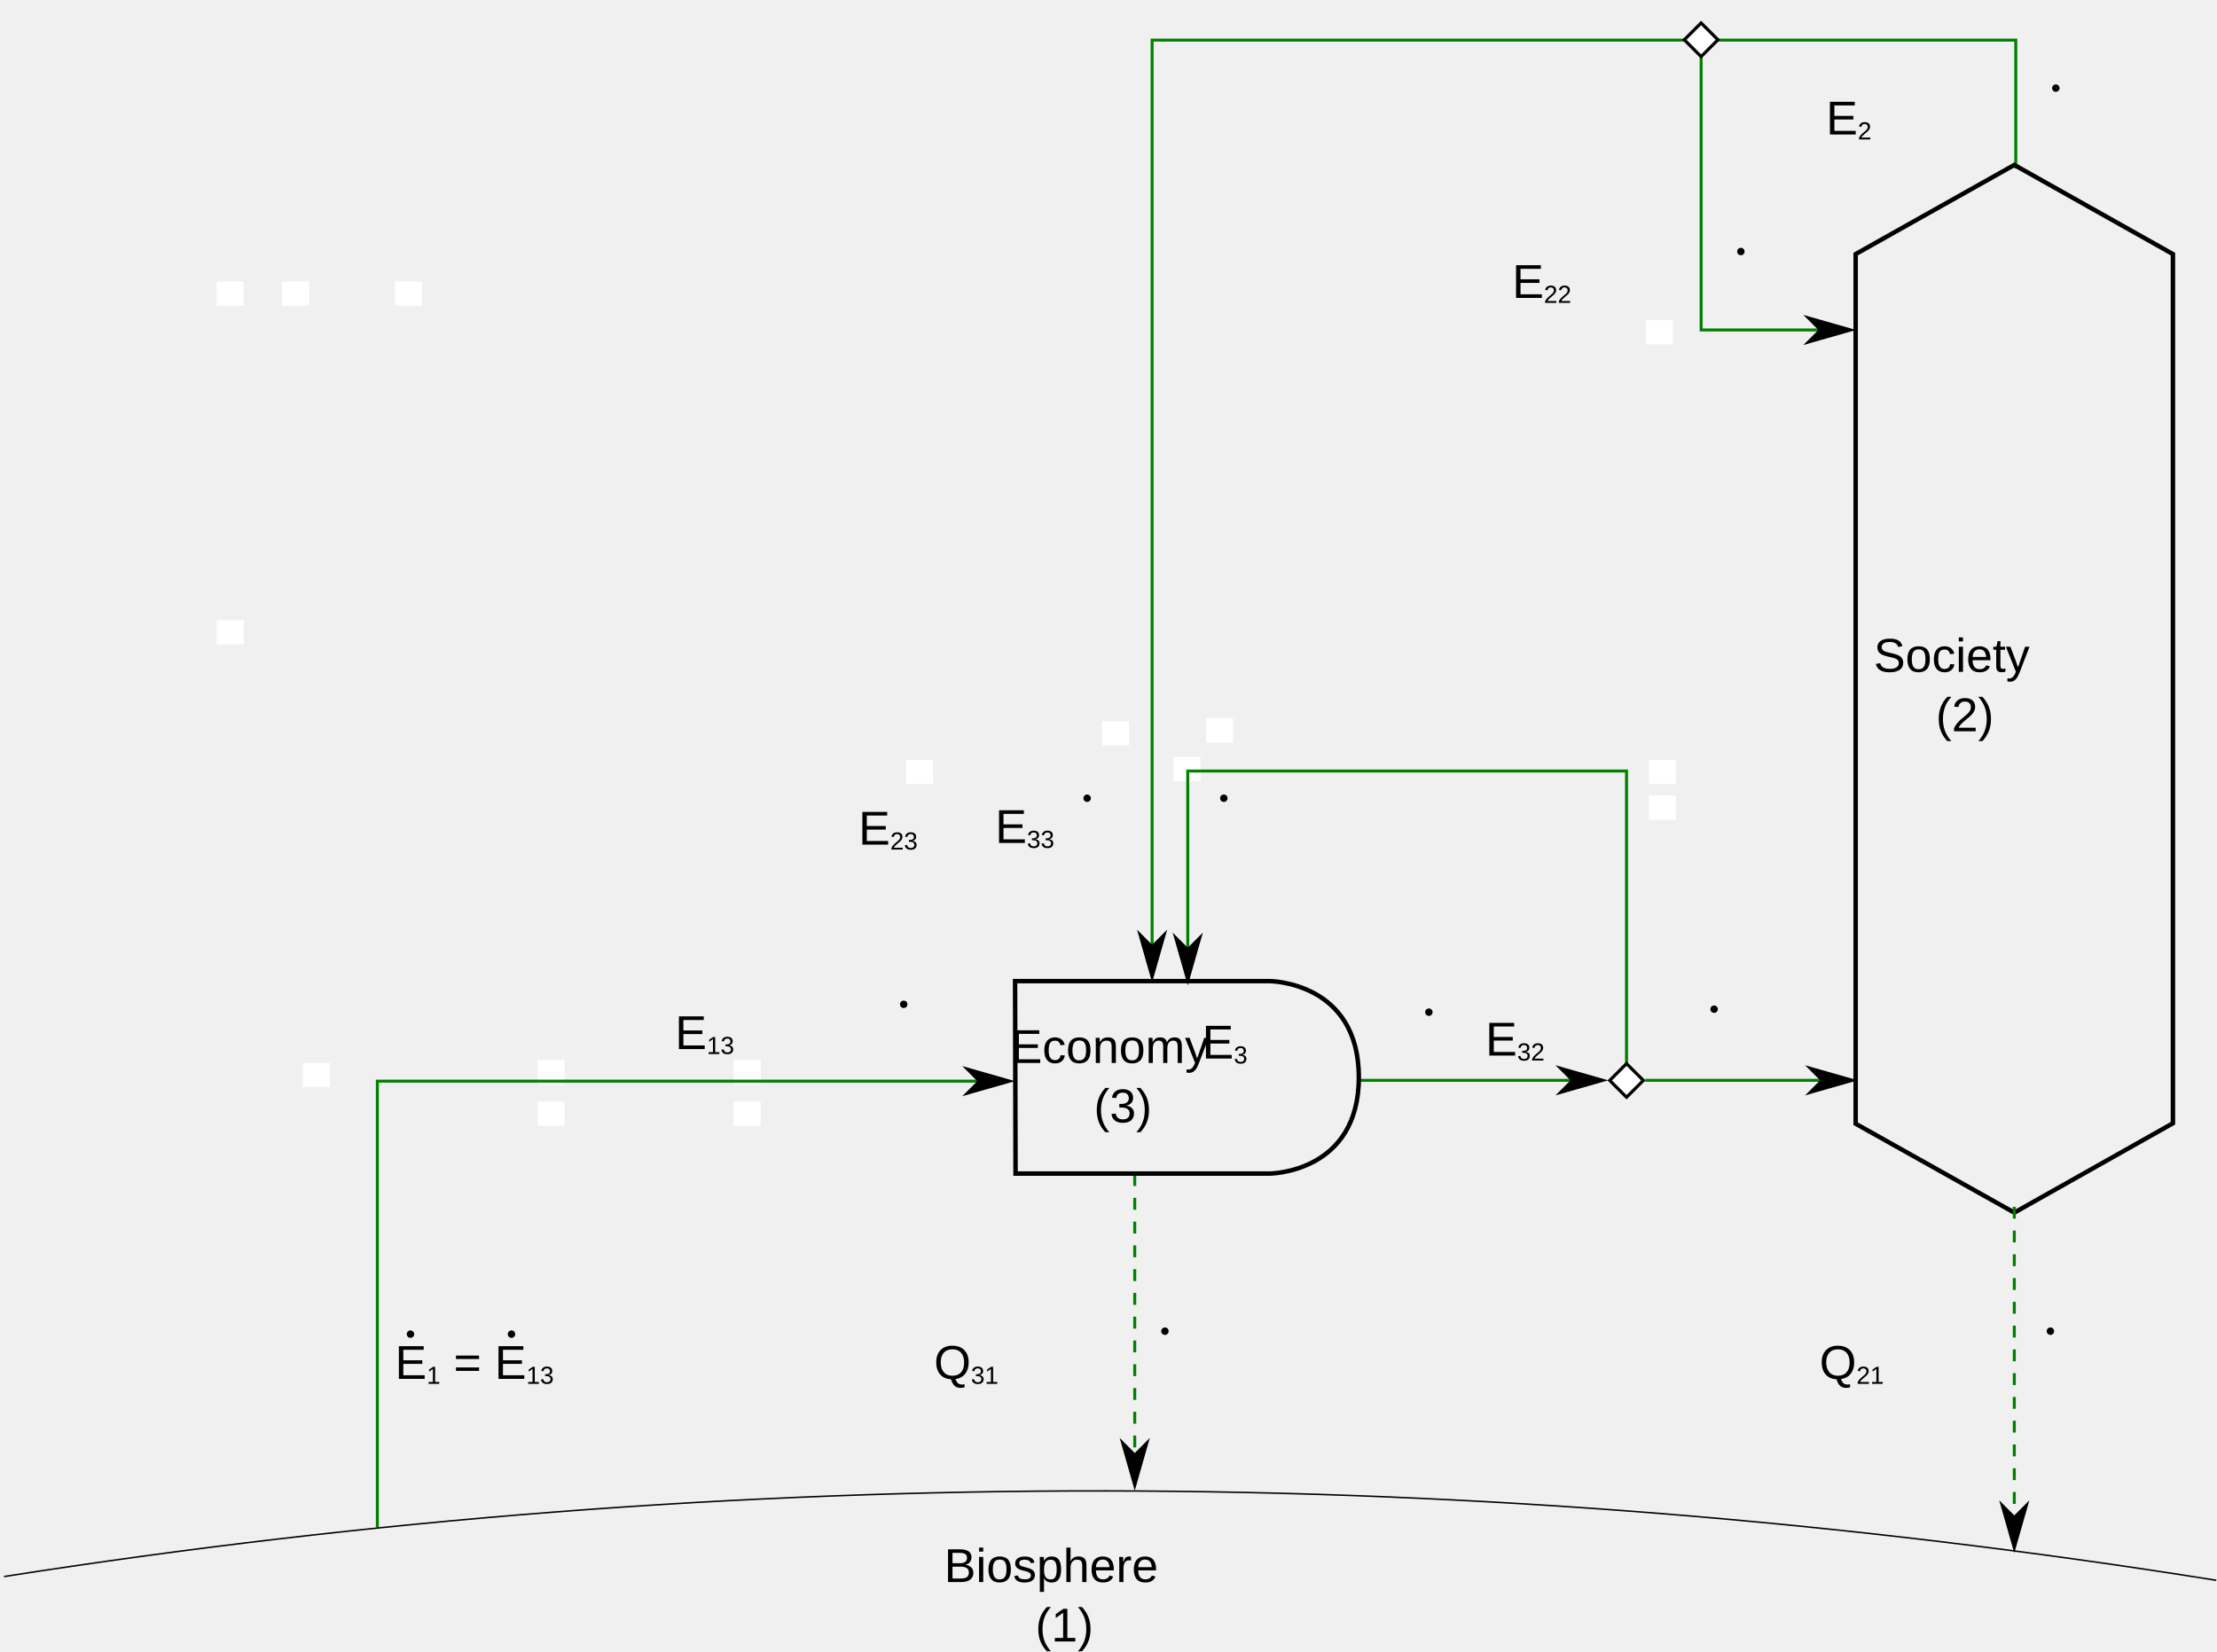
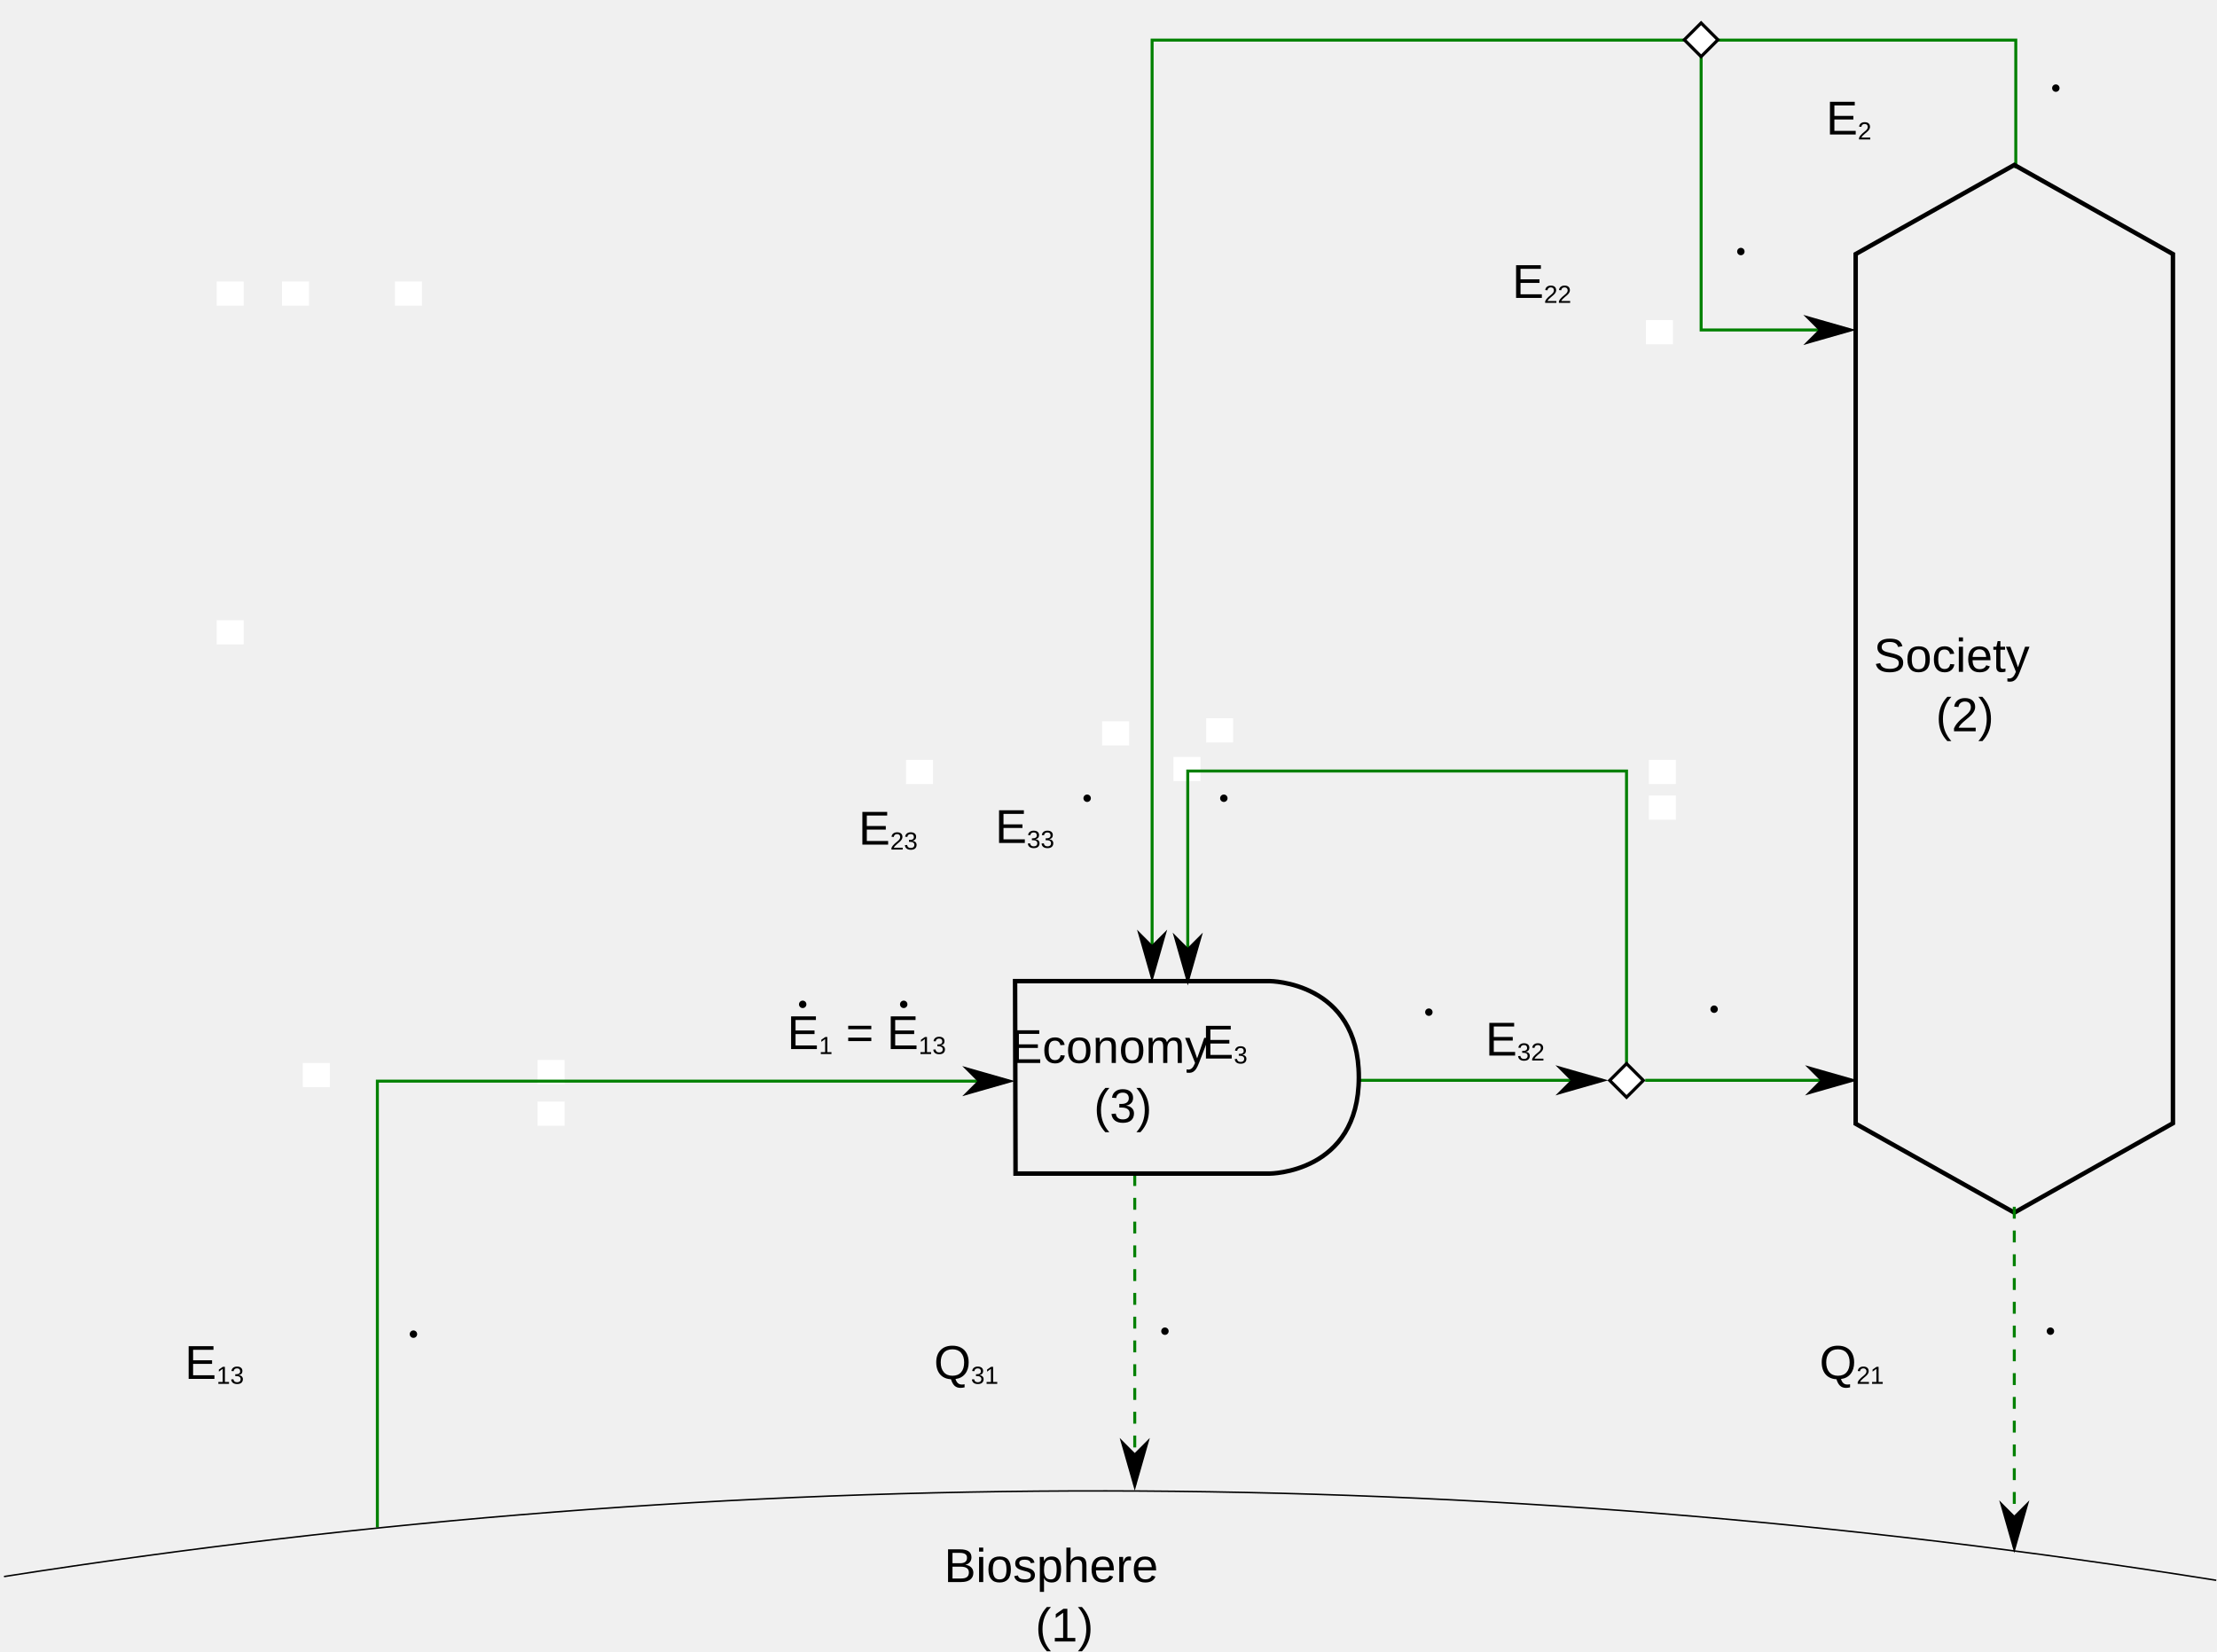
<svg xmlns="http://www.w3.org/2000/svg" version="1.1" width="1492.215" height="1111.64" id="svg2" xml:space="preserve">
  <defs id="defs6">
    <marker orient="auto" refY="0" refX="0" id="Arrow1Lstart" style="overflow:visible">
      <path id="path4143" d="M 0,0 5,-5 -12.5,0 5,5 0,0 z" style="fill-rule:evenodd;stroke:#000000;stroke-width:1pt;marker-start:none" transform="matrix(0.8,0,0,0.8,10,0)" />
    </marker>
    <marker orient="auto" refY="0" refX="0" id="Arrow1Lend" style="overflow:visible">
      <path id="path4132" d="M 0,0 5,-5 -12.5,0 5,5 0,0 z" style="fill-rule:evenodd;stroke:#000000;stroke-width:1pt;marker-start:none" transform="matrix(-0.8,0,0,-0.8,-10,0)" />
    </marker>
    <marker style="overflow:visible" id="InfiniteLineStart" refX="0" refY="0" orient="auto">
      <g id="g4065" transform="translate(-13,0)">
        <circle d="M 3.8,0 C 3.8,0.442 3.442,0.8 3,0.8 2.558,0.8 2.2,0.442 2.2,0 c 0,-0.442 0.358,-0.8 0.8,-0.8 0.442,0 0.8,0.358 0.8,0.8 z" id="circle4067" r="0.8" cy="0" cx="3" />
        <circle d="M 7.3,0 C 7.3,0.442 6.942,0.8 6.5,0.8 6.058,0.8 5.7,0.442 5.7,0 c 0,-0.442 0.358,-0.8 0.8,-0.8 0.442,0 0.8,0.358 0.8,0.8 z" id="circle4069" r="0.8" cy="0" cx="6.5" />
        <circle d="M 10.8,0 C 10.8,0.442 10.442,0.8 10,0.8 9.558,0.8 9.2,0.442 9.2,0 c 0,-0.442 0.358,-0.8 0.8,-0.8 0.442,0 0.8,0.358 0.8,0.8 z" id="circle4071" r="0.8" cy="0" cx="10" />
      </g>
    </marker>
    <marker orient="auto" refY="0" refX="0" id="InfiniteLineStart-3" style="overflow:visible">
      <g transform="translate(-13,0)" id="g4065-9">
        <circle cx="3" cy="0" r="0.8" id="circle4067-9" d="M 3.8,0 C 3.8,0.442 3.442,0.8 3,0.8 2.558,0.8 2.2,0.442 2.2,0 c 0,-0.442 0.358,-0.8 0.8,-0.8 0.442,0 0.8,0.358 0.8,0.8 z" />
        <circle cx="6.5" cy="0" r="0.8" id="circle4069-7" d="M 7.3,0 C 7.3,0.442 6.942,0.8 6.5,0.8 6.058,0.8 5.7,0.442 5.7,0 c 0,-0.442 0.358,-0.8 0.8,-0.8 0.442,0 0.8,0.358 0.8,0.8 z" />
        <circle cx="10" cy="0" r="0.8" id="circle4071-0" d="M 10.8,0 C 10.8,0.442 10.442,0.8 10,0.8 9.558,0.8 9.2,0.442 9.2,0 c 0,-0.442 0.358,-0.8 0.8,-0.8 0.442,0 0.8,0.358 0.8,0.8 z" />
      </g>
    </marker>
    <marker style="overflow:visible" id="Arrow1Lend-0" refX="0" refY="0" orient="auto">
      <path transform="matrix(-0.8,0,0,-0.8,-10,0)" style="fill-rule:evenodd;stroke:#000000;stroke-width:1pt;marker-start:none" d="M 0,0 5,-5 -12.5,0 5,5 0,0 z" id="path4132-2" />
    </marker>
    <marker style="overflow:visible" id="Arrow1Lstart-7" refX="0" refY="0" orient="auto">
      <path transform="matrix(0.8,0,0,0.8,10,0)" style="fill-rule:evenodd;stroke:#000000;stroke-width:1pt;marker-start:none" d="M 0,0 5,-5 -12.5,0 5,5 0,0 z" id="path4143-9" />
    </marker>
    <marker style="overflow:visible" id="EmptyDiamondL" refX="0" refY="0" orient="auto">
      <path transform="scale(0.8,0.8)" style="fill:#ffffff;fill-rule:evenodd;stroke:#000000;stroke-width:1pt;marker-start:none" d="M 0,-7.071 -7.071,0 0,7.071 7.071,0 0,-7.071 z" id="path4169" />
    </marker>
    <marker orient="auto" refY="0" refX="0" id="InfiniteLineStart-0" style="overflow:visible">
      <g transform="translate(-13,0)" id="g4065-5">
        <circle cx="3" cy="0" r="0.8" id="circle4067-6" d="M 3.8,0 C 3.8,0.442 3.442,0.8 3,0.8 2.558,0.8 2.2,0.442 2.2,0 c 0,-0.442 0.358,-0.8 0.8,-0.8 0.442,0 0.8,0.358 0.8,0.8 z" />
        <circle cx="6.5" cy="0" r="0.8" id="circle4069-78" d="M 7.3,0 C 7.3,0.442 6.942,0.8 6.5,0.8 6.058,0.8 5.7,0.442 5.7,0 c 0,-0.442 0.358,-0.8 0.8,-0.8 0.442,0 0.8,0.358 0.8,0.8 z" />
        <circle cx="10" cy="0" r="0.8" id="circle4071-06" d="M 10.8,0 C 10.8,0.442 10.442,0.8 10,0.8 9.558,0.8 9.2,0.442 9.2,0 c 0,-0.442 0.358,-0.8 0.8,-0.8 0.442,0 0.8,0.358 0.8,0.8 z" />
      </g>
    </marker>
    <marker style="overflow:visible" id="Arrow1Lend-7" refX="0" refY="0" orient="auto">
      <path transform="matrix(-0.8,0,0,-0.8,-10,0)" style="fill-rule:evenodd;stroke:#000000;stroke-width:1pt;marker-start:none" d="M 0,0 5,-5 -12.5,0 5,5 0,0 z" id="path4132-0" />
    </marker>
    <marker style="overflow:visible" id="Arrow1Lstart-0" refX="0" refY="0" orient="auto">
      <path transform="matrix(0.8,0,0,0.8,10,0)" style="fill-rule:evenodd;stroke:#000000;stroke-width:1pt;marker-start:none" d="M 0,0 5,-5 -12.5,0 5,5 0,0 z" id="path4143-5" />
    </marker>
  </defs>
  <g transform="matrix(1.25,0,0,-1.25,862.4153,701.1359)" id="g10">
    <g id="g12">
      <path id="path4319" d="m 395.495,470.299 0,69.01 -465.062,0 0,-504.344" style="fill:none;stroke:#008000;stroke-width:1.6;stroke-linecap:butt;stroke-linejoin:miter;stroke-opacity:1;marker-start:none;marker-end:url(#Arrow1Lend)" />
      <rect style="fill:#ffffff;fill-opacity:1;stroke:none" id="rect4743" width="14.543" height="13.012" x="-58.07" y="-153.314" transform="scale(1,-1)" />
      <path style="fill:none;stroke:#008000;stroke-width:1.6;stroke-linecap:butt;stroke-linejoin:miter;stroke-opacity:1;marker-start:url(#EmptyDiamondL);marker-end:url(#Arrow1Lend)" d="m 185.895,-20.901 0,166.61 -236.262,0 0,-112.344" id="path3112" />
      <rect style="fill:#ffffff;fill-opacity:1;stroke:none" id="rect5371" width="14.543" height="13.012" x="-400.47" y="9.886" transform="scale(1,-1)" />
-       <rect style="fill:#ffffff;fill-opacity:1;stroke:none" id="rect5375" width="14.543" height="13.012" x="-294.87" y="9.886" transform="scale(1,-1)" />
      <rect transform="scale(1,-1)" y="32.286" x="-400.47" height="13.012" width="14.543" id="rect5377" style="fill:#ffffff;fill-opacity:1;stroke:none" />
-       <rect transform="scale(1,-1)" y="32.286" x="-294.87" height="13.012" width="14.543" id="rect5381" style="fill:#ffffff;fill-opacity:1;stroke:none" />
      <rect transform="scale(1,-1)" y="11.486" x="-526.87" height="13.012" width="14.543" id="rect5369" style="fill:#ffffff;fill-opacity:1;stroke:none" />
      <rect style="fill:#ffffff;fill-opacity:1;stroke:none" id="rect5363" width="14.543" height="13.012" x="-538.07" y="-409.314" transform="scale(1,-1)" />
      <rect transform="scale(1,-1)" y="-409.314" x="-573.27" height="13.012" width="14.543" id="rect5365" style="fill:#ffffff;fill-opacity:1;stroke:none" />
      <rect style="fill:#ffffff;fill-opacity:1;stroke:none" id="rect5367" width="14.543" height="13.012" x="-573.27" y="-226.914" transform="scale(1,-1)" />
      <path d="m 195.957,-20.841 111.394,0" id="path6395" style="fill:none;stroke:#008000;stroke-width:1.6;stroke-linecap:butt;stroke-linejoin:miter;stroke-miterlimit:4;stroke-opacity:1;stroke-dasharray:none;marker-end:url(#Arrow1Lend-7)" />
      <rect style="fill:#ffffff;fill-opacity:1;stroke:none" id="rect4279" width="14.543" height="13.012" x="197.93" y="-132.514" transform="scale(1,-1)" />
      <rect transform="scale(1,-1)" y="-151.714" x="197.93" height="13.012" width="14.543" id="rect4277" style="fill:#ffffff;fill-opacity:1;stroke:none" />
      <rect style="fill:#ffffff;fill-opacity:1;stroke:none" id="rect4275" width="18.179" height="16.265" x="544.414" y="226.759" transform="matrix(0.8,0,0,-0.8,-637.6017,333.1218)" />
      <text transform="scale(1,-1)" id="text4115" y="291.016" x="-91.893" style="font-size:25.6px;font-style:normal;font-variant:normal;font-weight:normal;font-stretch:normal;text-align:center;line-height:125%;letter-spacing:0px;word-spacing:0px;text-anchor:middle;fill:#000000;fill-opacity:1;stroke:none;font-family:Arial;-inkscape-font-specification:Arial" xml:space="preserve">
        <tspan y="291.016" x="-91.893" id="tspan4117">Biosphere</tspan>
        <tspan y="323.016" x="-91.893" id="tspan4119">(1)</tspan>
      </text>
      <path id="path3349" d="m -146.475,-21.278 -340.262,0 0,-240.344" style="fill:none;stroke:#008000;stroke-width:1.6;stroke-linecap:butt;stroke-linejoin:miter;stroke-opacity:1;marker-start:url(#Arrow1Lstart);marker-end:none" />
-       <text transform="scale(1,-1)" id="text4782" y="181.615" x="-477.246" style="font-size:25.6px;font-style:normal;font-variant:normal;font-weight:normal;font-stretch:normal;text-align:start;line-height:125%;letter-spacing:0px;word-spacing:0px;text-anchor:start;fill:#000000;fill-opacity:1;stroke:none;font-family:Arial;-inkscape-font-specification:Arial" xml:space="preserve">
-         <tspan id="tspan3042" x="-477.246" y="181.615">E<tspan style="font-size:52%;baseline-shift:sub" id="tspan3096">1</tspan> = E<tspan style="font-size:52%;text-align:start;text-anchor:start;baseline-shift:sub" id="tspan3044">13</tspan>
+       <text transform="scale(1,-1)" id="text4782" y="4.015" x="-266.046" style="font-size:25.6px;font-style:normal;font-variant:normal;font-weight:normal;font-stretch:normal;text-align:start;line-height:125%;letter-spacing:0px;word-spacing:0px;text-anchor:start;fill:#000000;fill-opacity:1;stroke:none;font-family:Arial;-inkscape-font-specification:Arial" xml:space="preserve">
+         <tspan id="tspan3042" x="-266.046" y="4.015">E<tspan style="font-size:52%;baseline-shift:sub" id="tspan3096">1</tspan> = E<tspan style="font-size:52%;text-align:start;text-anchor:start;baseline-shift:sub" id="tspan3044">13</tspan>
        </tspan>
      </text>
-       <path transform="matrix(0.07404241,0,0,-0.1031305,-455.4258,-131.7017)" d="m -155.143,250.419 c 0,10.71 -12.093,19.393 -27.012,19.393 -14.918,0 -27.012,-8.682 -27.012,-19.393 0,-10.71 12.093,-19.393 27.012,-19.393 14.918,0 27.012,8.682 27.012,19.393 z" id="path4796" style="fill:#000000;fill-opacity:1;stroke:none" />
-       <text xml:space="preserve" style="font-size:25.6px;font-style:normal;font-variant:normal;font-weight:normal;font-stretch:normal;text-align:end;line-height:125%;letter-spacing:0px;word-spacing:0px;text-anchor:end;fill:#000000;fill-opacity:1;stroke:none;font-family:Arial;-inkscape-font-specification:Arial" x="-180.762" y="4.015" id="text4806" transform="scale(1,-1)">
-         <tspan id="tspan4808" x="-180.762" y="4.015">E<tspan style="font-size:52%;baseline-shift:sub" id="tspan4810">13</tspan>
+       <path transform="matrix(0.07404241,0,0,-0.1031305,-244.2258,45.89831)" d="m -155.143,250.419 a 27.012,19.393 0 1 1 -54.023,0 27.012,19.393 0 1 1 54.023,0 z" id="path4796" style="fill:#000000;fill-opacity:1;stroke:none" />
+       <text xml:space="preserve" style="font-size:25.6px;font-style:normal;font-variant:normal;font-weight:normal;font-stretch:normal;text-align:end;line-height:125%;letter-spacing:0px;word-spacing:0px;text-anchor:end;fill:#000000;fill-opacity:1;stroke:none;font-family:Arial;-inkscape-font-specification:Arial" x="-444.762" y="181.615" id="text4806" transform="scale(1,-1)">
+         <tspan id="tspan4808" x="-444.762" y="181.615">E<tspan style="font-size:52%;baseline-shift:sub" id="tspan4810">13</tspan>
        </tspan>
      </text>
-       <path style="fill:#000000;fill-opacity:1;stroke:none" id="path4812" d="m -155.143,250.419 c 0,10.71 -12.093,19.393 -27.012,19.393 -14.918,0 -27.012,-8.682 -27.012,-19.393 0,-10.71 12.093,-19.393 27.012,-19.393 14.918,0 27.012,8.682 27.012,19.393 z" transform="matrix(0.07404241,0,0,-0.1031305,-189.8258,45.89831)" />
+       <path style="fill:#000000;fill-opacity:1;stroke:none" id="path4812" d="m -155.143,250.419 a 27.012,19.393 0 1 1 -54.023,0 27.012,19.393 0 1 1 54.023,0 z" transform="matrix(0.07404241,0,0,-0.1031305,-453.8258,-131.7017)" />
      <text xml:space="preserve" style="font-size:25.6px;font-style:normal;font-variant:normal;font-weight:normal;font-stretch:normal;text-align:center;line-height:125%;letter-spacing:0px;word-spacing:0px;text-anchor:middle;fill:#000000;fill-opacity:1;stroke:none;font-family:Arial;-inkscape-font-specification:Arial" x="392.962" y="-199.124" id="text3119" transform="scale(1,-1)">
        <tspan id="tspan3123" x="392.962" y="-199.124">Society</tspan>
        <tspan id="tspan3125" x="392.962" y="-167.124">(2)</tspan>
      </text>
      <path d="m 309.271,-44.212 0,468.3 85.42,48 85.417,-48 0,-468.047 -85.417,-48.125 z" id="path4124" style="fill:none;stroke:#000000;stroke-width:2.4;stroke-linecap:butt;stroke-linejoin:miter;stroke-miterlimit:4;stroke-opacity:1;stroke-dasharray:none" />
      <path d="m 394.689,-88.931 0,-183.394" id="path4841" style="fill:none;stroke:#008000;stroke-width:1.6;stroke-linecap:butt;stroke-linejoin:miter;stroke-miterlimit:4;stroke-opacity:1;stroke-dasharray:6.4, 6.4;stroke-dashoffset:0;marker-end:url(#Arrow1Lend)" />
      <text transform="scale(1,-1)" id="text4843" y="181.615" x="438.294" style="font-size:25.6px;font-style:normal;font-variant:normal;font-weight:normal;font-stretch:normal;text-align:end;line-height:125%;letter-spacing:0px;word-spacing:0px;text-anchor:end;fill:#000000;fill-opacity:1;stroke:none;font-family:Arial;-inkscape-font-specification:Arial" xml:space="preserve">
        <tspan y="181.615" x="438.294" id="tspan4845">Q<tspan id="tspan4847" style="font-size:52%;baseline-shift:sub">21</tspan>
        </tspan>
      </text>
      <path transform="matrix(0.07404241,0,0,-0.1031305,427.6304,-130.1017)" d="m -155.143,250.419 c 0,10.71 -12.093,19.393 -27.012,19.393 -14.918,0 -27.012,-8.682 -27.012,-19.393 0,-10.71 12.093,-19.393 27.012,-19.393 14.918,0 27.012,8.682 27.012,19.393 z" id="path4849" style="fill:#000000;fill-opacity:1;stroke:none" />
      <path style="fill:none;stroke:#008000;stroke-width:1.6;stroke-linecap:butt;stroke-linejoin:miter;stroke-miterlimit:4;stroke-opacity:1;stroke-dasharray:6.4, 6.4;stroke-dashoffset:0;marker-end:url(#Arrow1Lend)" id="path3164" d="m -78.911,-71.331 0,-167.394" />
      <text xml:space="preserve" style="font-size:25.6px;font-style:normal;font-variant:normal;font-weight:normal;font-stretch:normal;text-align:end;line-height:125%;letter-spacing:0px;word-spacing:0px;text-anchor:end;fill:#000000;fill-opacity:1;stroke:none;font-family:Arial;-inkscape-font-specification:Arial" x="-38.506" y="181.615" id="text3166" transform="scale(1,-1)">
        <tspan id="tspan3168" x="-38.506" y="181.615">Q<tspan style="font-size:52%;baseline-shift:sub" id="tspan3170">31</tspan>
        </tspan>
      </text>
      <path style="fill:#000000;fill-opacity:1;stroke:none" id="path3172" d="m -155.143,250.419 c 0,10.71 -12.093,19.393 -27.012,19.393 -14.918,0 -27.012,-8.682 -27.012,-19.393 0,-10.71 12.093,-19.393 27.012,-19.393 14.918,0 27.012,8.682 27.012,19.393 z" transform="matrix(0.07404241,0,0,-0.1031305,-49.16961,-130.1017)" />
      <text xml:space="preserve" style="font-size:40px;font-style:normal;font-weight:normal;line-height:125%;letter-spacing:0px;word-spacing:0px;fill:#000000;fill-opacity:1;stroke:none;font-family:Sans" x="1491.808" y="664.912" id="text3105" transform="matrix(0.8,0,0,-0.8,-637.6017,333.1218)">
        <tspan id="tspan3107" x="1491.808" y="664.912" />
      </text>
      <g id="g10-3" transform="translate(1225.022,-64.78471)">
        <g id="g12-9">
          <text transform="matrix(0.8,0,0,-0.8,-637.6017,333.1218)" id="text3105-3" y="664.912" x="1491.808" style="font-size:40px;font-style:normal;font-weight:normal;line-height:125%;letter-spacing:0px;word-spacing:0px;fill:#000000;fill-opacity:1;stroke:none;font-family:Sans" xml:space="preserve">
            <tspan y="664.912" x="1491.808" id="tspan3107-8" />
          </text>
        </g>
      </g>
      <path style="fill:none;stroke:#008000;stroke-width:1.6;stroke-linecap:butt;stroke-linejoin:miter;stroke-miterlimit:4;stroke-opacity:1;stroke-dasharray:none;marker-end:url(#Arrow1Lend-7)" id="path24" d="m 40.757,-20.841 132.194,0" />
      <g id="g5963" transform="translate(-21.79792,11.2)">
        <path d="m -121.554,21.379 137.1,0 c 0,0 48,-0.209 48,-51.82 -2.6e-4,-51.611 -48,-51.817 -48,-51.817 l -136.847,0 z" id="path14" style="fill:none;stroke:#000000;stroke-width:2.4;stroke-linecap:butt;stroke-linejoin:miter;stroke-miterlimit:4;stroke-opacity:1;stroke-dasharray:none" />
        <text xml:space="preserve" style="font-size:25.6px;font-style:normal;font-variant:normal;font-weight:normal;font-stretch:normal;text-align:center;line-height:125%;letter-spacing:0px;word-spacing:0px;text-anchor:middle;fill:#000000;fill-opacity:1;stroke:none;font-family:Arial;-inkscape-font-specification:Arial" x="-31.504" y="22.689" id="text3085" transform="scale(1,-1)">
          <tspan id="tspan3089" x="-31.504" y="22.689">Economy</tspan>
          <tspan x="-31.504" y="54.689" id="tspan3115">(3)</tspan>
        </text>
      </g>
      <text transform="scale(1,-1)" id="text4981" y="9.113" x="95.607" style="font-size:25.6px;font-style:normal;font-variant:normal;font-weight:normal;font-stretch:normal;text-align:end;line-height:125%;letter-spacing:0px;word-spacing:0px;text-anchor:end;fill:#000000;fill-opacity:1;stroke:none;font-family:Arial;-inkscape-font-specification:Arial" xml:space="preserve">
        <tspan y="9.113" x="95.607" id="tspan4983">E<tspan id="tspan4985" style="font-size:52%;baseline-shift:sub">3</tspan>
        </tspan>
      </text>
      <path transform="matrix(0.07404241,0,0,-0.1031305,92.9436,41.6853)" d="m -155.143,250.419 c 0,10.71 -12.093,19.393 -27.012,19.393 -14.918,0 -27.012,-8.682 -27.012,-19.393 0,-10.71 12.093,-19.393 27.012,-19.393 14.918,0 27.012,8.682 27.012,19.393 z" id="path3125" style="fill:#000000;fill-opacity:1;stroke:none" />
      <text xml:space="preserve" style="font-size:25.6px;font-style:normal;font-variant:normal;font-weight:normal;font-stretch:normal;text-align:end;line-height:125%;letter-spacing:0px;word-spacing:0px;text-anchor:end;fill:#000000;fill-opacity:1;stroke:none;font-family:Arial;-inkscape-font-specification:Arial" x="-8.393" y="-106.972" id="text3116" transform="scale(1,-1)">
        <tspan id="tspan3118" x="-8.393" y="-106.972">E<tspan style="font-size:52%;baseline-shift:sub" id="tspan3120">33</tspan>
        </tspan>
      </text>
      <path style="fill:#000000;fill-opacity:1;stroke:none" id="path3122" d="m -155.143,250.419 c 0,10.71 -12.093,19.393 -27.012,19.393 -14.918,0 -27.012,-8.682 -27.012,-19.393 0,-10.71 12.093,-19.393 27.012,-19.393 14.918,0 27.012,8.682 27.012,19.393 z" transform="matrix(0.07404241,0,0,-0.1031305,-17.45641,156.8853)" />
      <text xml:space="preserve" style="font-size:25.6px;font-style:normal;font-variant:normal;font-weight:normal;font-stretch:normal;text-align:end;line-height:125%;letter-spacing:0px;word-spacing:0px;text-anchor:end;fill:#000000;fill-opacity:1;stroke:none;font-family:Arial;-inkscape-font-specification:Arial" x="255.607" y="7.513" id="text4223" transform="scale(1,-1)">
        <tspan id="tspan4225" x="255.607" y="7.513">E<tspan style="font-size:52%;baseline-shift:sub" id="tspan4227">32</tspan>
        </tspan>
      </text>
      <path style="fill:#000000;fill-opacity:1;stroke:none" id="path4229" d="m -155.143,250.419 c 0,10.71 -12.093,19.393 -27.012,19.393 -14.918,0 -27.012,-8.682 -27.012,-19.393 0,-10.71 12.093,-19.393 27.012,-19.393 14.918,0 27.012,8.682 27.012,19.393 z" transform="matrix(0.07404241,0,0,-0.1031305,246.5436,43.2853)" />
      <rect transform="scale(1,-1)" y="-409.314" x="-477.27" height="13.012" width="14.543" id="rect4519" style="fill:#ffffff;fill-opacity:1;stroke:none" />
      <text xml:space="preserve" style="font-size:25.6px;font-style:normal;font-variant:normal;font-weight:normal;font-stretch:normal;text-align:end;line-height:125%;letter-spacing:0px;word-spacing:0px;text-anchor:end;fill:#000000;fill-opacity:1;stroke:none;font-family:Arial;-inkscape-font-specification:Arial" x="-81.993" y="-106.087" id="text4623" transform="scale(1,-1)">
        <tspan id="tspan4625" x="-81.993" y="-106.087">E<tspan style="font-size:52%;baseline-shift:sub" id="tspan4627">23</tspan>
        </tspan>
      </text>
      <path style="fill:#000000;fill-opacity:1;stroke:none" id="path4629" d="m -155.143,250.419 c 0,10.71 -12.093,19.393 -27.012,19.393 -14.918,0 -27.012,-8.682 -27.012,-19.393 0,-10.71 12.093,-19.393 27.012,-19.393 14.918,0 27.012,8.682 27.012,19.393 z" transform="matrix(0.07404241,0,0,-0.1031305,-91.0564,156.8853)" />
      <text xml:space="preserve" style="font-size:25.6px;font-style:normal;font-variant:normal;font-weight:normal;font-stretch:normal;text-align:end;line-height:125%;letter-spacing:0px;word-spacing:0px;text-anchor:end;fill:#000000;fill-opacity:1;stroke:none;font-family:Arial;-inkscape-font-specification:Arial" x="431.607" y="-488.487" id="text4663" transform="scale(1,-1)">
        <tspan id="tspan4665" x="431.607" y="-488.487">E<tspan style="font-size:52%;baseline-shift:sub" id="tspan4667">2</tspan>
        </tspan>
      </text>
      <path style="fill:#000000;fill-opacity:1;stroke:none" id="path4669" d="m -155.143,250.419 c 0,10.71 -12.093,19.393 -27.012,19.393 -14.918,0 -27.012,-8.682 -27.012,-19.393 0,-10.71 12.093,-19.393 27.012,-19.393 14.918,0 27.012,8.682 27.012,19.393 z" transform="matrix(0.07404241,0,0,-0.1031305,430.5436,539.2853)" />
      <rect style="fill:#ffffff;fill-opacity:1;stroke:none" id="rect5387" width="14.543" height="13.012" x="196.33" y="-388.514" transform="scale(1,-1)" />
      <rect transform="scale(1,-1)" y="-174.114" x="-40.47" height="13.012" width="14.543" id="rect5405" style="fill:#ffffff;fill-opacity:1;stroke:none" />
      <rect style="fill:#ffffff;fill-opacity:1;stroke:none" id="rect5409" width="14.543" height="13.012" x="-96.47" y="-172.514" transform="scale(1,-1)" />
      <path style="fill:none;stroke:#000000;stroke-width:0.8px;stroke-linecap:butt;stroke-linejoin:miter;stroke-opacity:1" d="m -687.781,-288.069 c 394.415,61.799 791.458,61.868 1191.221,-2.005" id="path3256" />
      <path id="path3091" d="m 226.058,539.484 0,-156.262 80.344,0" style="fill:none;stroke:#008000;stroke-width:1.6;stroke-linecap:butt;stroke-linejoin:miter;stroke-opacity:1;marker-start:url(#EmptyDiamondL);marker-end:url(#Arrow1Lend)" />
      <text transform="scale(1,-1)" id="text3093" y="-400.487" x="270.007" style="font-size:25.6px;font-style:normal;font-variant:normal;font-weight:normal;font-stretch:normal;text-align:end;line-height:125%;letter-spacing:0px;word-spacing:0px;text-anchor:end;fill:#000000;fill-opacity:1;stroke:none;font-family:Arial;-inkscape-font-specification:Arial" xml:space="preserve">
        <tspan y="-400.487" x="270.007" id="tspan3095">E<tspan id="tspan3097" style="font-size:52%;baseline-shift:sub">22</tspan>
        </tspan>
      </text>
      <path transform="matrix(0.07404241,0,0,-0.1031305,260.9436,451.2853)" d="m -155.143,250.419 c 0,10.71 -12.093,19.393 -27.012,19.393 -14.918,0 -27.012,-8.682 -27.012,-19.393 0,-10.71 12.093,-19.393 27.012,-19.393 14.918,0 27.012,8.682 27.012,19.393 z" id="path3099" style="fill:#000000;fill-opacity:1;stroke:none" />
-       <path style="fill:#000000;fill-opacity:1;stroke:none" id="path3098" d="m -155.143,250.419 a 27.012,19.393 0 1 1 -54.023,0 27.012,19.393 0 1 1 54.023,0 z" transform="matrix(0.07404241,0,0,-0.1031305,-401.0258,-131.7017)" />
+       <path style="fill:#000000;fill-opacity:1;stroke:none" id="path3098" d="m -155.143,250.419 a 27.012,19.393 0 1 1 -54.023,0 27.012,19.393 0 1 1 54.023,0 z" transform="matrix(0.07404241,0,0,-0.1031305,-189.8258,45.89831)" />
    </g>
  </g>
</svg>
